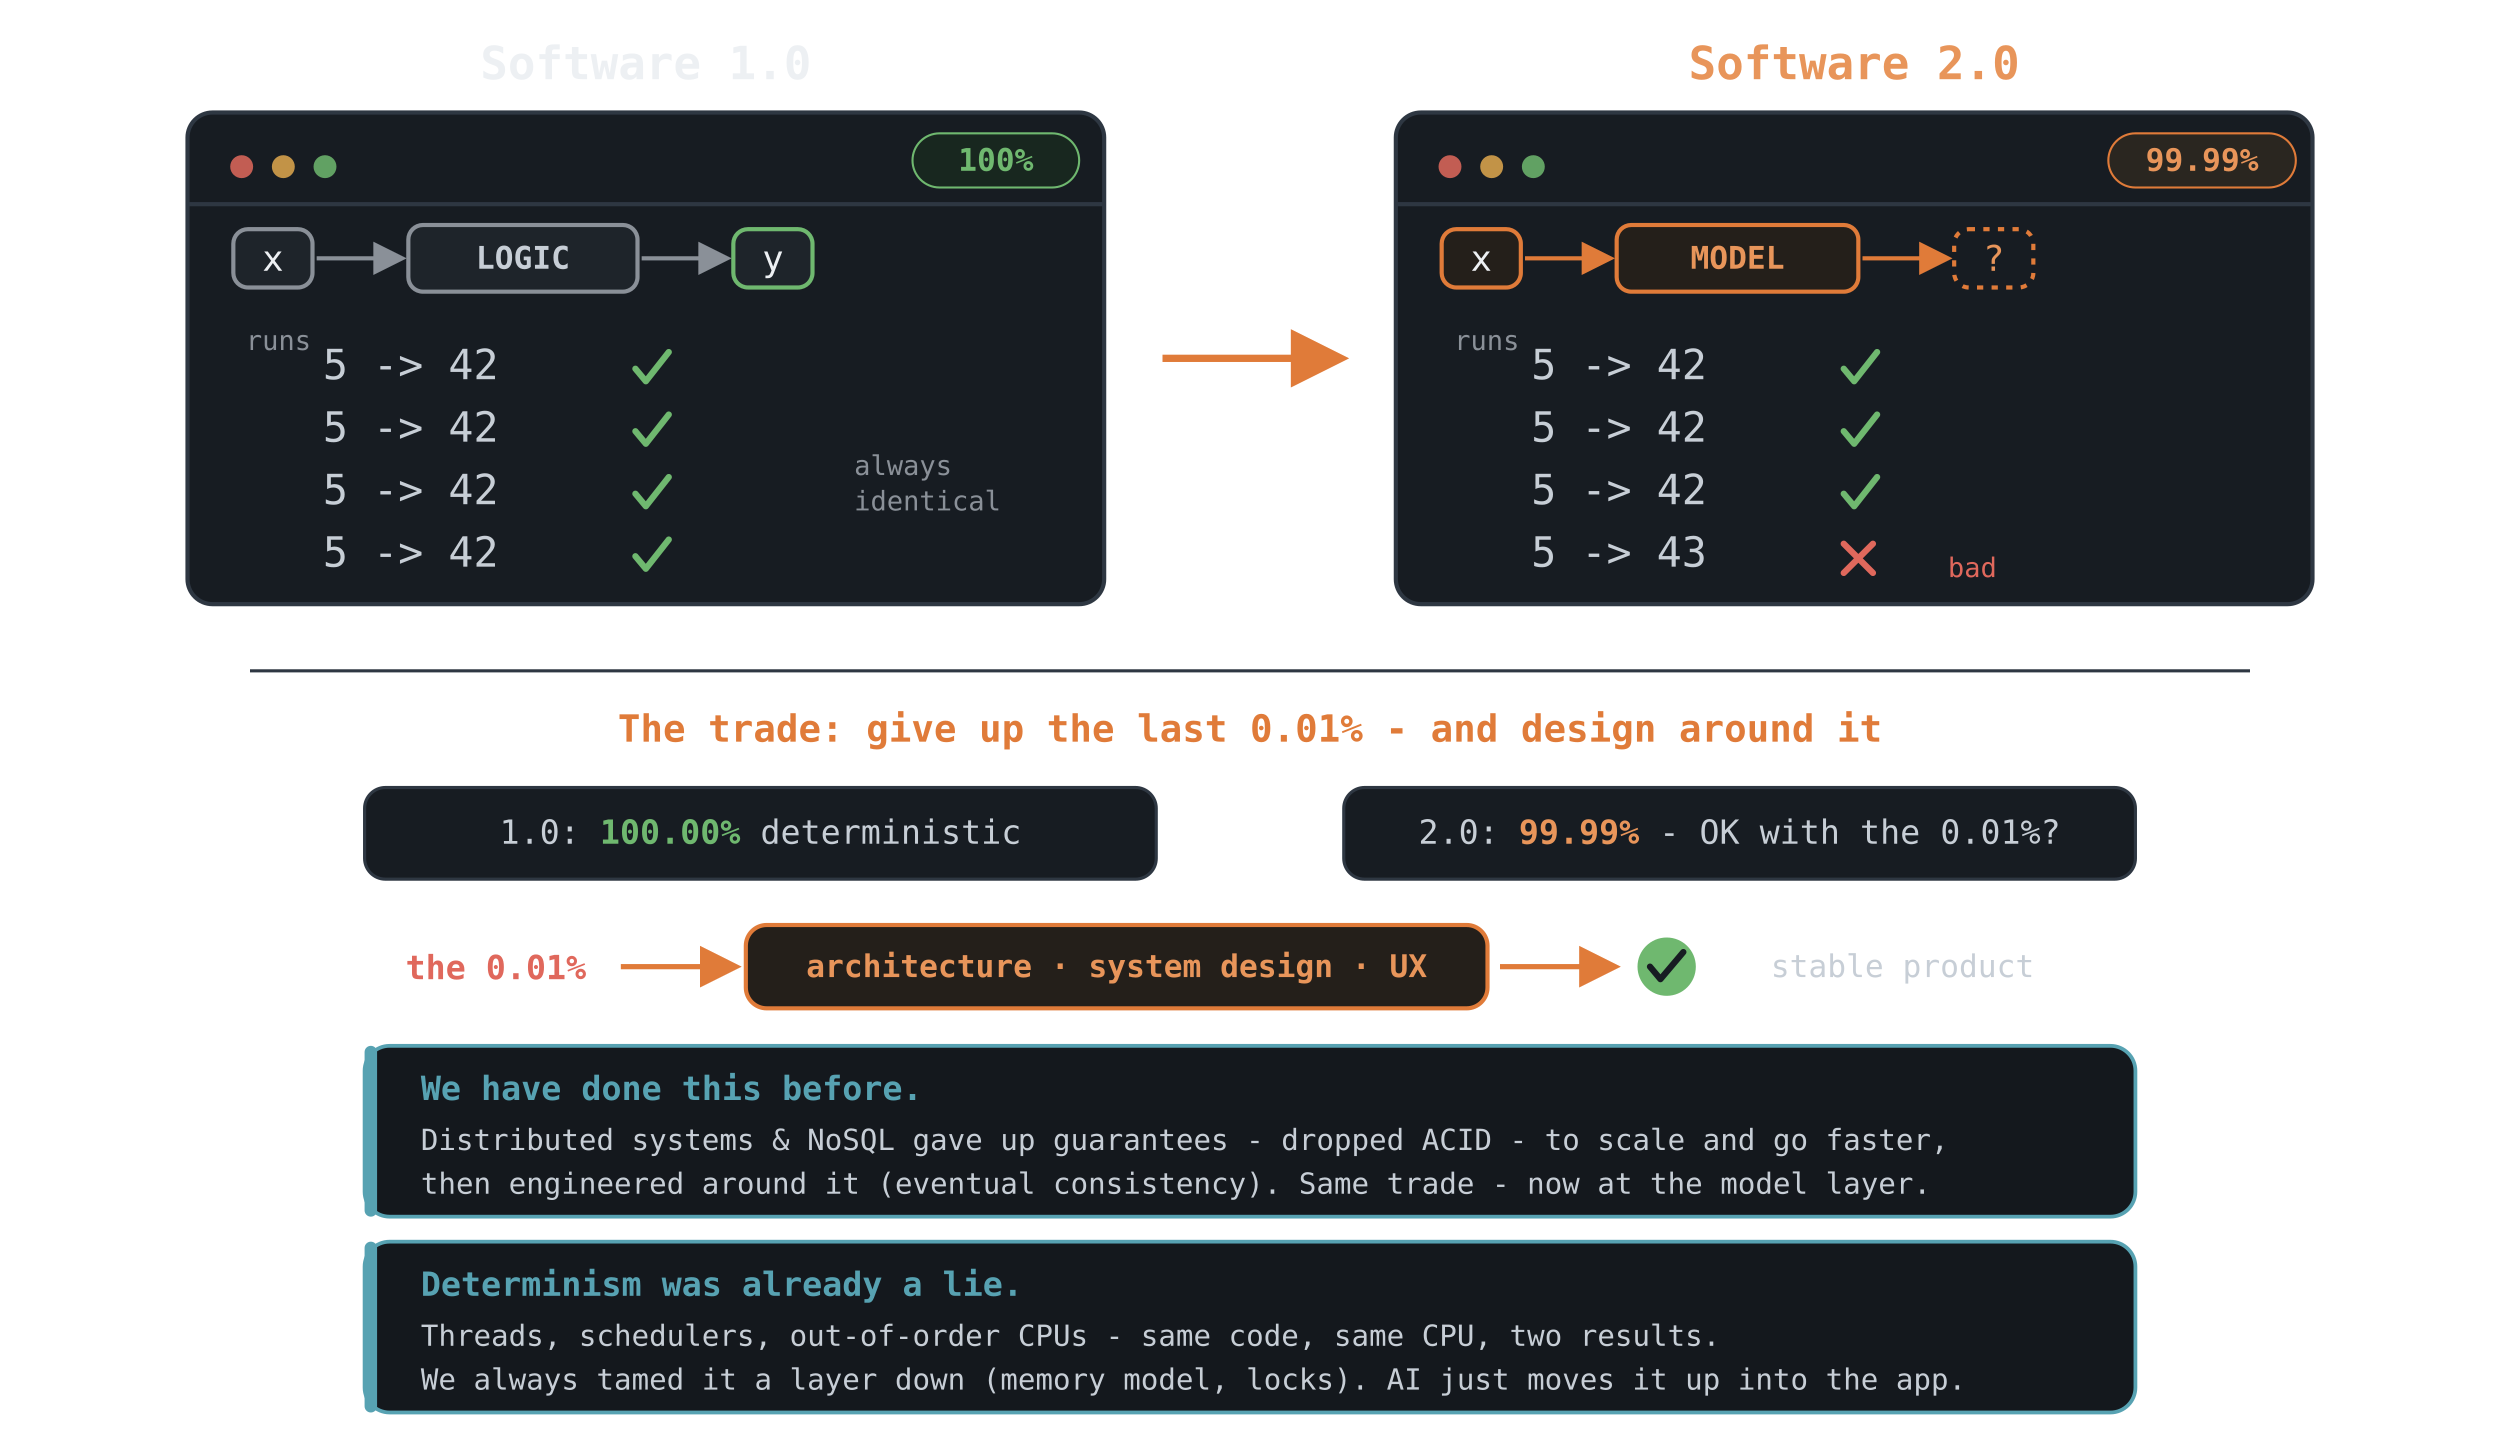
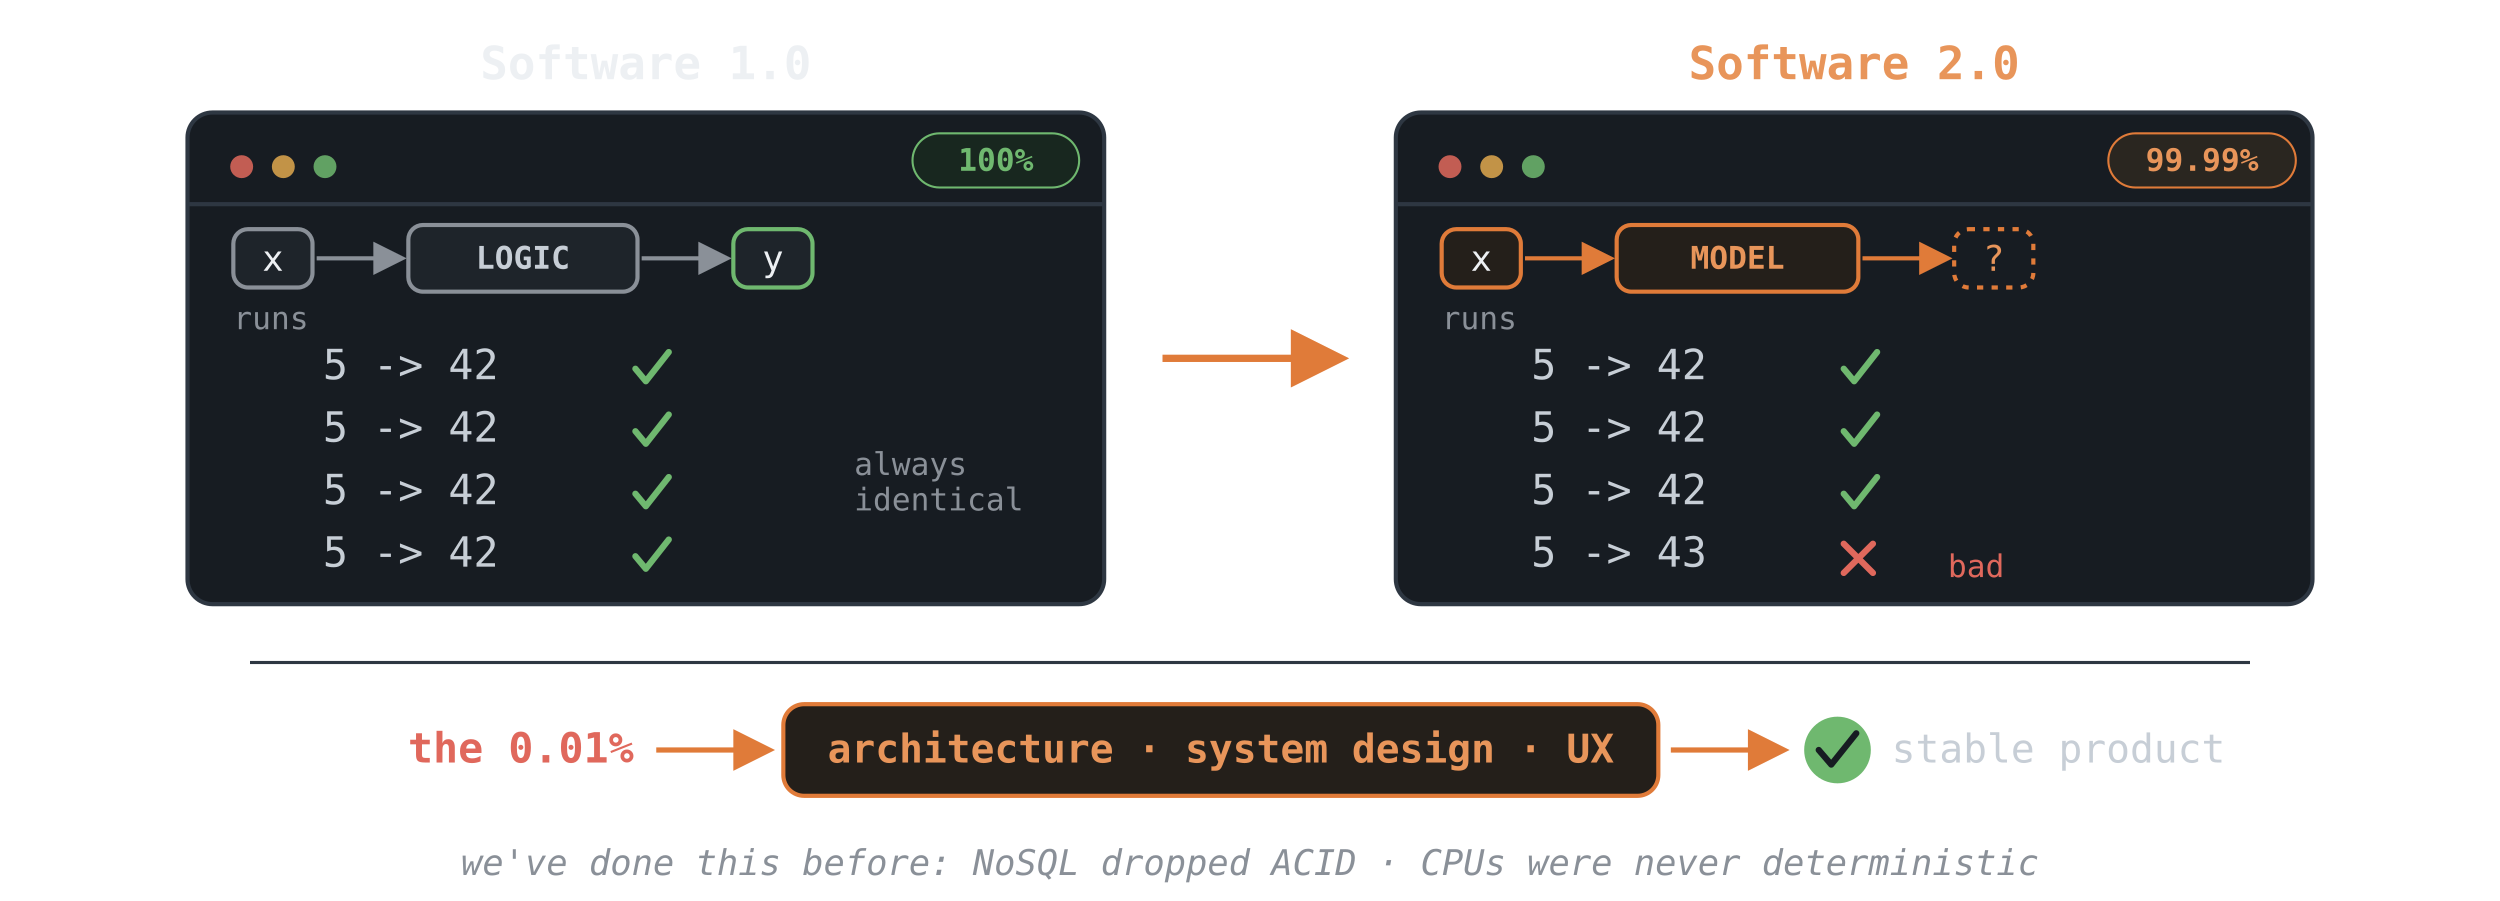
- <svg xmlns="http://www.w3.org/2000/svg" viewBox="0 0 1200 690" font-family="'JetBrains Mono', ui-monospace, Menlo, Consolas, monospace">
+ <svg xmlns="http://www.w3.org/2000/svg" viewBox="0 0 1200 432" font-family="'JetBrains Mono', ui-monospace, Menlo, Consolas, monospace">
  <defs>
    <marker id="nb-ar" viewBox="0 0 10 10" refX="8" refY="5" markerWidth="8" markerHeight="8" orient="auto-start-reverse">
      <path d="M0 0L10 5L0 10z" fill="#E07B39" />
    </marker>
    <marker id="nb-arg" viewBox="0 0 10 10" refX="8" refY="5" markerWidth="8" markerHeight="8" orient="auto-start-reverse">
      <path d="M0 0L10 5L0 10z" fill="#8A9098" />
    </marker>
  </defs>
  <text x="310" y="38" text-anchor="middle" fill="#EDF0F3" font-size="22" font-weight="700">Software 1.0</text>
  <text x="890" y="38" text-anchor="middle" fill="#E8955A" font-size="22" font-weight="700">Software 2.0</text>
  <rect x="90" y="54" width="440" height="236" rx="12" fill="#171C22" stroke="#2E3742" stroke-width="2" />
  <circle cx="116" cy="80" r="5.5" fill="#E0685C" opacity="0.85" />
  <circle cx="136" cy="80" r="5.5" fill="#E0A84E" opacity="0.85" />
  <circle cx="156" cy="80" r="5.5" fill="#6FB86F" opacity="0.85" />
  <rect x="438" y="64" width="80" height="26" rx="13" fill="#18271F" stroke="#6FB86F" />
  <text x="478" y="82" text-anchor="middle" fill="#6FB86F" font-size="15" font-weight="700">100%</text>
  <line x1="90" y1="98" x2="530" y2="98" stroke="#2E3742" stroke-width="2" />
  <rect x="112" y="110" width="38" height="28" rx="7" fill="#1E242A" stroke="#8A9098" stroke-width="2" />
  <text x="131" y="130" text-anchor="middle" fill="#EDF0F3" font-size="17">x</text>
  <line x1="152" y1="124" x2="192" y2="124" stroke="#8A9098" stroke-width="2" marker-end="url(#nb-arg)" />
  <rect x="196" y="108" width="110" height="32" rx="7" fill="#1E242A" stroke="#8A9098" stroke-width="2" />
  <text x="251" y="129" text-anchor="middle" fill="#C7CED6" font-size="15" font-weight="700">LOGIC</text>
  <line x1="308" y1="124" x2="348" y2="124" stroke="#8A9098" stroke-width="2" marker-end="url(#nb-arg)" />
  <rect x="352" y="110" width="38" height="28" rx="7" fill="#1E242A" stroke="#6FB86F" stroke-width="2" />
  <text x="371" y="130" text-anchor="middle" fill="#EDF0F3" font-size="17">y</text>
-   <text x="118" y="168" fill="#8A9098" font-size="13">runs</text>
+   <text x="112" y="158" fill="#8A9098" font-size="15">runs</text>
  <g font-size="20" fill="#C7CED6">
    <text x="155" y="182">5 -&gt; 42</text>
    <text x="155" y="212">5 -&gt; 42</text>
    <text x="155" y="242">5 -&gt; 42</text>
    <text x="155" y="272">5 -&gt; 42</text>
  </g>
  <g stroke="#6FB86F" stroke-width="3" fill="none" stroke-linecap="round" stroke-linejoin="round">
    <path d="M305 177 l5 6 l11 -14" />
    <path d="M305 207 l5 6 l11 -14" />
    <path d="M305 237 l5 6 l11 -14" />
    <path d="M305 267 l5 6 l11 -14" />
  </g>
-   <text x="410" y="228" fill="#8A9098" font-size="13">always</text>
-   <text x="410" y="245" fill="#8A9098" font-size="13">identical</text>
+   <text x="410" y="228" fill="#8A9098" font-size="15">always</text>
+   <text x="410" y="245" fill="#8A9098" font-size="15">identical</text>
  <rect x="670" y="54" width="440" height="236" rx="12" fill="#171C22" stroke="#2E3742" stroke-width="2" />
  <circle cx="696" cy="80" r="5.5" fill="#E0685C" opacity="0.85" />
  <circle cx="716" cy="80" r="5.5" fill="#E0A84E" opacity="0.85" />
  <circle cx="736" cy="80" r="5.5" fill="#6FB86F" opacity="0.85" />
  <rect x="1012" y="64" width="90" height="26" rx="13" fill="#2A2620" stroke="#E07B39" />
  <text x="1057" y="82" text-anchor="middle" fill="#E8955A" font-size="15" font-weight="700">99.99%</text>
  <line x1="670" y1="98" x2="1110" y2="98" stroke="#2E3742" stroke-width="2" />
  <rect x="692" y="110" width="38" height="28" rx="7" fill="#241F1A" stroke="#E07B39" stroke-width="2" />
  <text x="711" y="130" text-anchor="middle" fill="#EDF0F3" font-size="17">x</text>
  <line x1="732" y1="124" x2="772" y2="124" stroke="#E07B39" stroke-width="2" marker-end="url(#nb-ar)" />
  <rect x="776" y="108" width="116" height="32" rx="7" fill="#241F1A" stroke="#E07B39" stroke-width="2" />
  <text x="834" y="129" text-anchor="middle" fill="#E8955A" font-size="15" font-weight="700">MODEL</text>
  <line x1="894" y1="124" x2="934" y2="124" stroke="#E07B39" stroke-width="2" marker-end="url(#nb-ar)" />
  <rect x="938" y="110" width="38" height="28" rx="7" fill="none" stroke="#E07B39" stroke-width="2" stroke-dasharray="3 4" />
  <text x="957" y="130" text-anchor="middle" fill="#E8955A" font-size="17">?</text>
-   <text x="698" y="168" fill="#8A9098" font-size="13">runs</text>
+   <text x="692" y="158" fill="#8A9098" font-size="15">runs</text>
  <g font-size="20" fill="#C7CED6">
    <text x="735" y="182">5 -&gt; 42</text>
    <text x="735" y="212">5 -&gt; 42</text>
    <text x="735" y="242">5 -&gt; 42</text>
    <text x="735" y="272">5 -&gt; 43</text>
  </g>
  <g stroke-width="3" fill="none" stroke-linecap="round" stroke-linejoin="round">
    <path d="M885 177 l5 6 l11 -14" stroke="#6FB86F" />
    <path d="M885 207 l5 6 l11 -14" stroke="#6FB86F" />
    <path d="M885 237 l5 6 l11 -14" stroke="#6FB86F" />
    <path d="M885 261 l14 14 M899 261 l-14 14" stroke="#E0685C" />
  </g>
-   <text x="935" y="277" fill="#E0685C" font-size="13">bad</text>
+   <text x="935" y="277" fill="#E0685C" font-size="15">bad</text>
  <line x1="558" y1="172" x2="642" y2="172" stroke="#E07B39" stroke-width="3.5" marker-end="url(#nb-ar)" />
-   <line x1="120" y1="322" x2="1080" y2="322" stroke="#2E3742" stroke-width="1.5" />
-   <text x="600" y="356" text-anchor="middle" fill="#E07B39" font-size="18" font-weight="700">The trade: give up the last 0.01% - and design around it</text>
-   <rect x="175" y="378" width="380" height="44" rx="10" fill="#171C22" stroke="#2E3742" stroke-width="1.5" />
-   <text x="365" y="405" text-anchor="middle" font-size="16" fill="#C7CED6">1.0: <tspan fill="#6FB86F" font-weight="700">100.00%</tspan> deterministic</text>
-   <rect x="645" y="378" width="380" height="44" rx="10" fill="#171C22" stroke="#2E3742" stroke-width="1.5" />
-   <text x="835" y="405" text-anchor="middle" font-size="16" fill="#C7CED6">2.0: <tspan fill="#E8955A" font-weight="700">99.99%</tspan> - OK with the 0.01%?</text>
-   <text x="238" y="470" text-anchor="middle" fill="#E0685C" font-size="16" font-weight="700">the 0.01%</text>
-   <line x1="298" y1="464" x2="352" y2="464" stroke="#E07B39" stroke-width="2.5" marker-end="url(#nb-ar)" />
-   <rect x="358" y="444" width="356" height="40" rx="10" fill="#241F1A" stroke="#E07B39" stroke-width="2" />
-   <text x="536" y="469" text-anchor="middle" fill="#E8955A" font-size="15" font-weight="700">architecture · system design · UX</text>
-   <line x1="720" y1="464" x2="774" y2="464" stroke="#E07B39" stroke-width="2.5" marker-end="url(#nb-ar)" />
-   <circle cx="800" cy="464" r="14" fill="#6FB86F" />
-   <path d="M792 464 l5 6 l11 -13" stroke="#171C22" stroke-width="3" fill="none" stroke-linecap="round" stroke-linejoin="round" />
-   <text x="850" y="469" fill="#C7CED6" font-size="15">stable product</text>
-   <rect x="175" y="502" width="850" height="82" rx="12" fill="#14181D" stroke="#57A2B2" stroke-width="1.8" />
-   <rect x="175" y="502" width="6" height="82" rx="3" fill="#57A2B2" />
-   <text x="202" y="528" fill="#57A2B2" font-size="16" font-weight="700">We have done this before.</text>
-   <text x="202" y="552" fill="#C7CED6" font-size="14">Distributed systems &amp; NoSQL gave up guarantees - dropped ACID - to scale and go faster,</text>
-   <text x="202" y="573" fill="#C7CED6" font-size="14">then engineered around it (eventual consistency). Same trade - now at the model layer.</text>
-   <rect x="175" y="596" width="850" height="82" rx="12" fill="#14181D" stroke="#57A2B2" stroke-width="1.8" />
-   <rect x="175" y="596" width="6" height="82" rx="3" fill="#57A2B2" />
-   <text x="202" y="622" fill="#57A2B2" font-size="16" font-weight="700">Determinism was already a lie.</text>
-   <text x="202" y="646" fill="#C7CED6" font-size="14">Threads, schedulers, out-of-order CPUs - same code, same CPU, two results.</text>
-   <text x="202" y="667" fill="#C7CED6" font-size="14">We always tamed it a layer down (memory model, locks). AI just moves it up into the app.</text>
+   <line x1="120" y1="318" x2="1080" y2="318" stroke="#2E3742" stroke-width="1.5" />
+   <text x="250" y="366" text-anchor="middle" fill="#E0685C" font-size="20" font-weight="700">the 0.01%</text>
+   <line x1="315" y1="360" x2="368" y2="360" stroke="#E07B39" stroke-width="2.5" marker-end="url(#nb-ar)" />
+   <rect x="376" y="338" width="420" height="44" rx="10" fill="#241F1A" stroke="#E07B39" stroke-width="2" />
+   <text x="586" y="366" text-anchor="middle" fill="#E8955A" font-size="19" font-weight="700">architecture · system design · UX</text>
+   <line x1="802" y1="360" x2="855" y2="360" stroke="#E07B39" stroke-width="2.5" marker-end="url(#nb-ar)" />
+   <circle cx="882" cy="360" r="16" fill="#6FB86F" />
+   <path d="M873 360 l6 7 l12 -15" stroke="#171C22" stroke-width="3" fill="none" stroke-linecap="round" stroke-linejoin="round" />
+   <text x="908" y="366" fill="#C7CED6" font-size="19">stable product</text>
+   <text x="600" y="420" text-anchor="middle" fill="#8A9098" font-size="17" font-style="italic">we've done this before: NoSQL dropped ACID · CPUs were never deterministic</text>
</svg>
